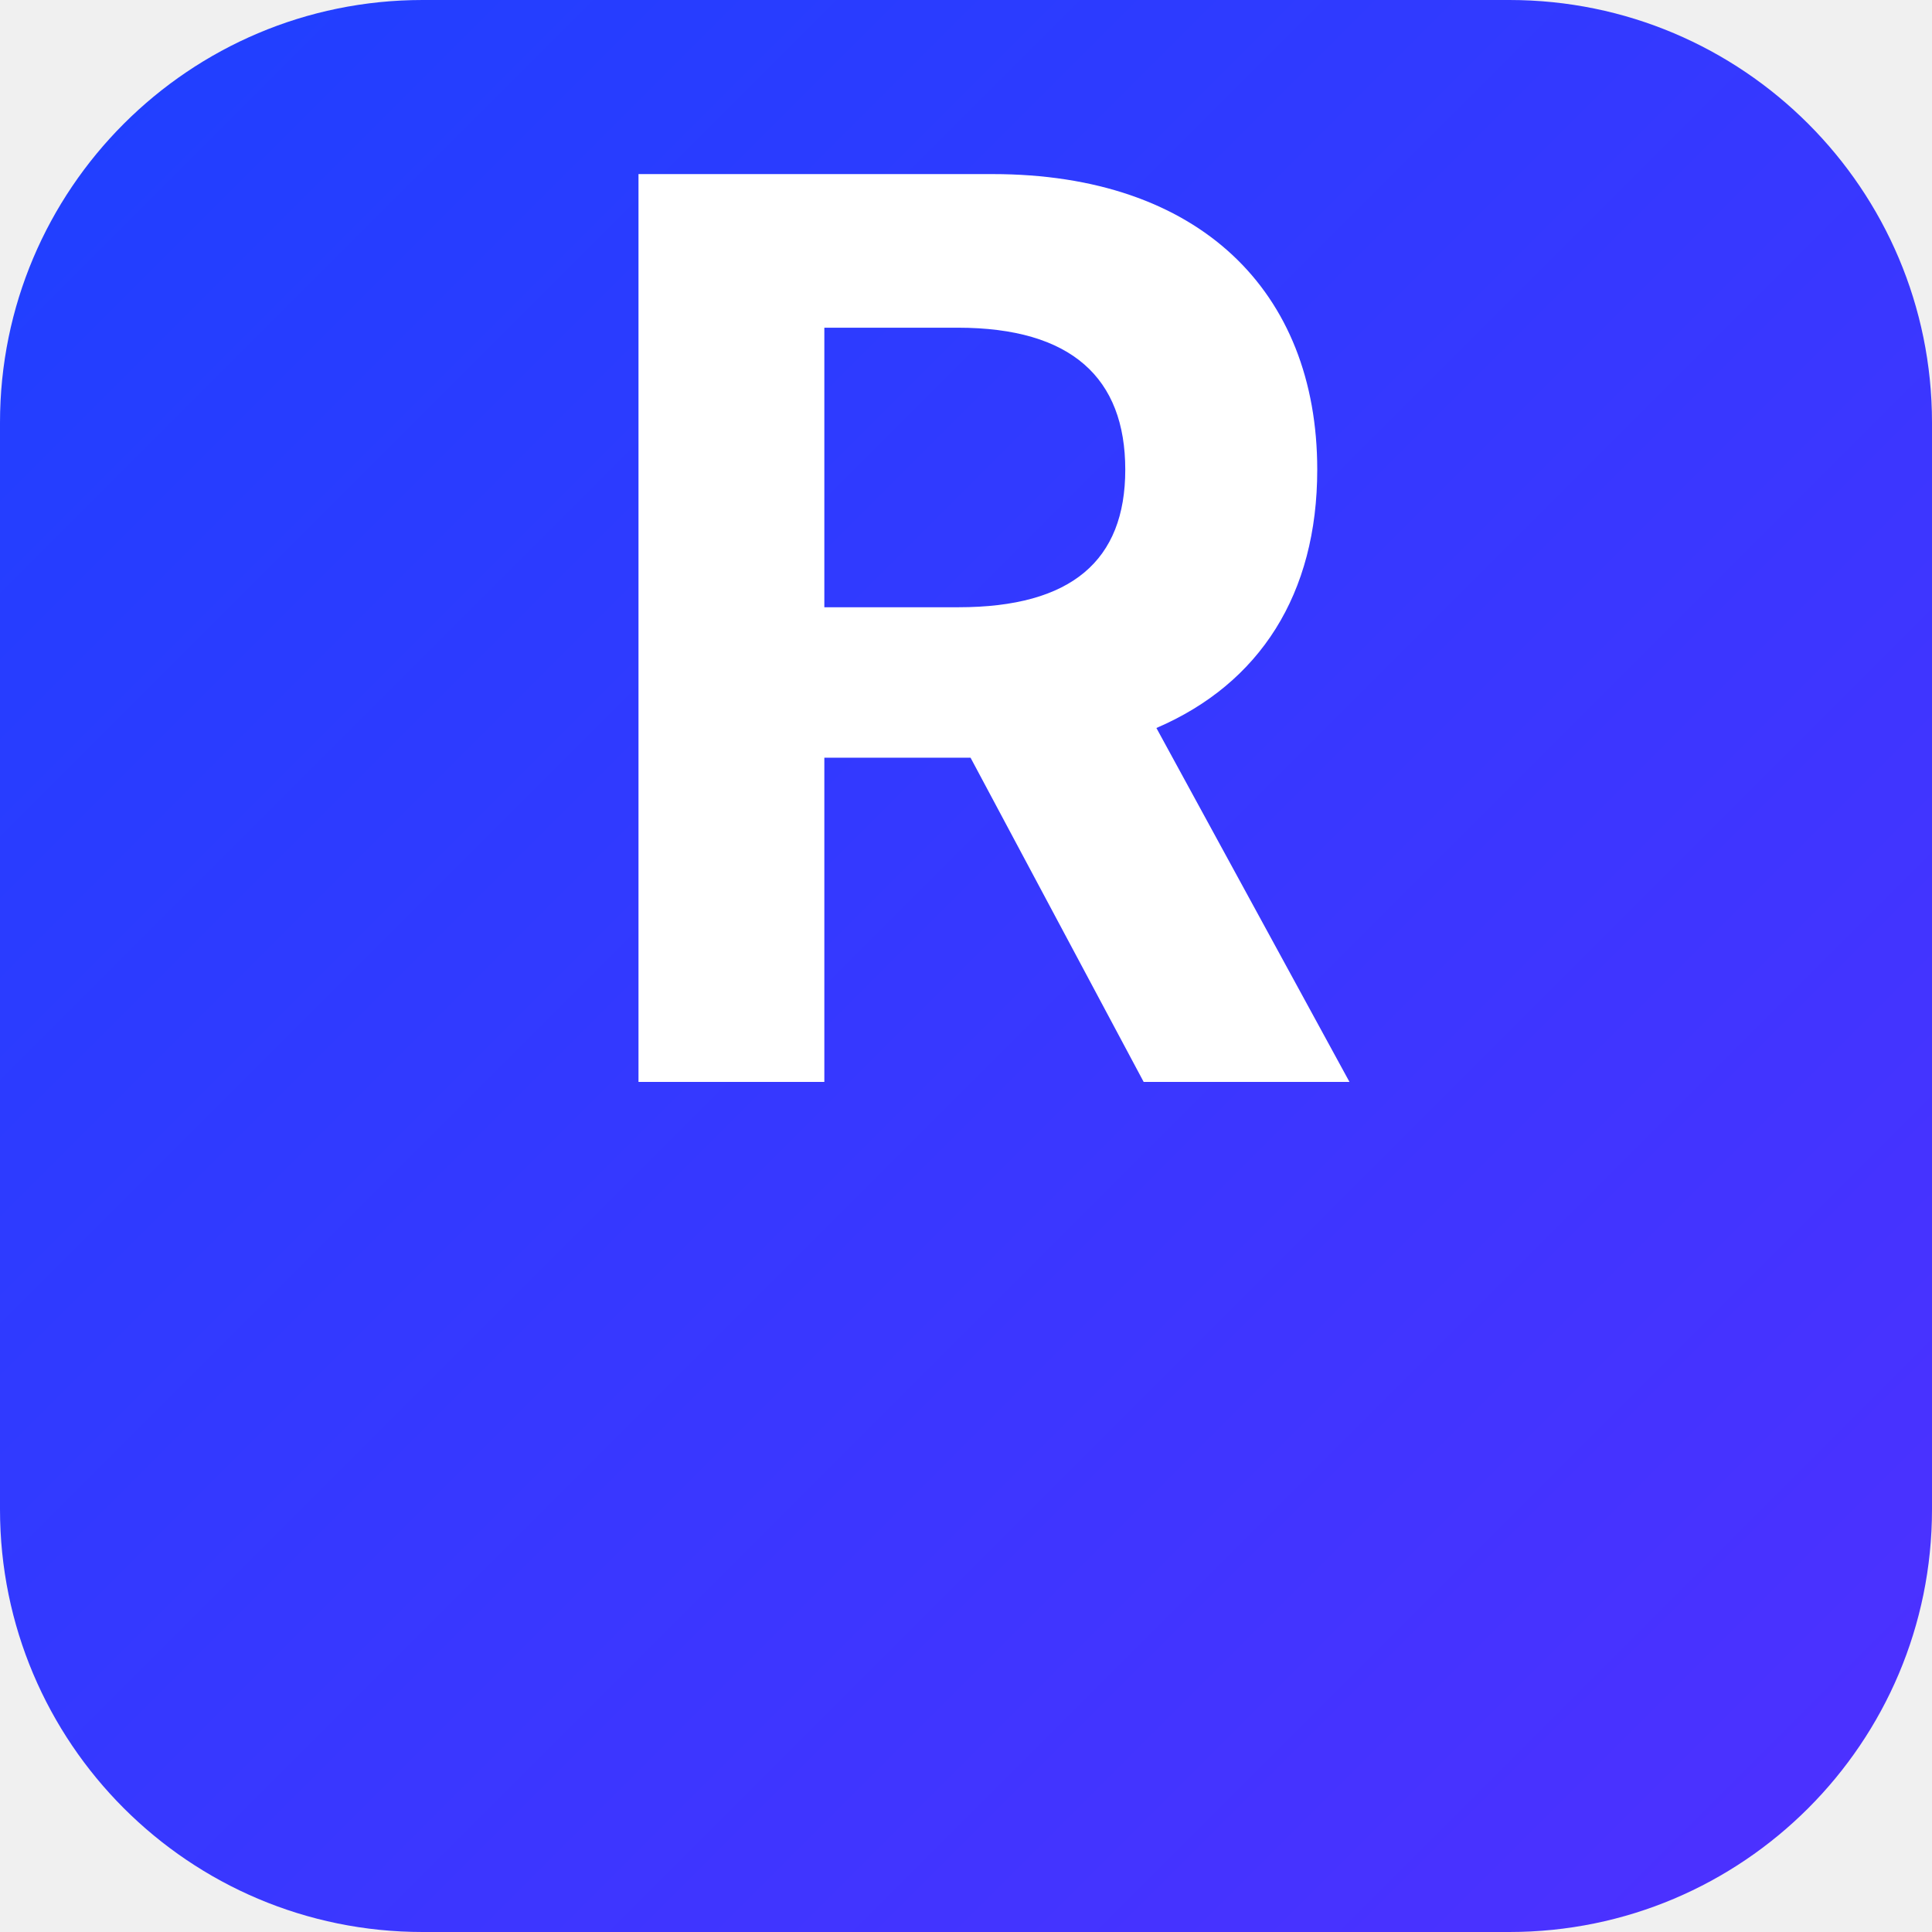
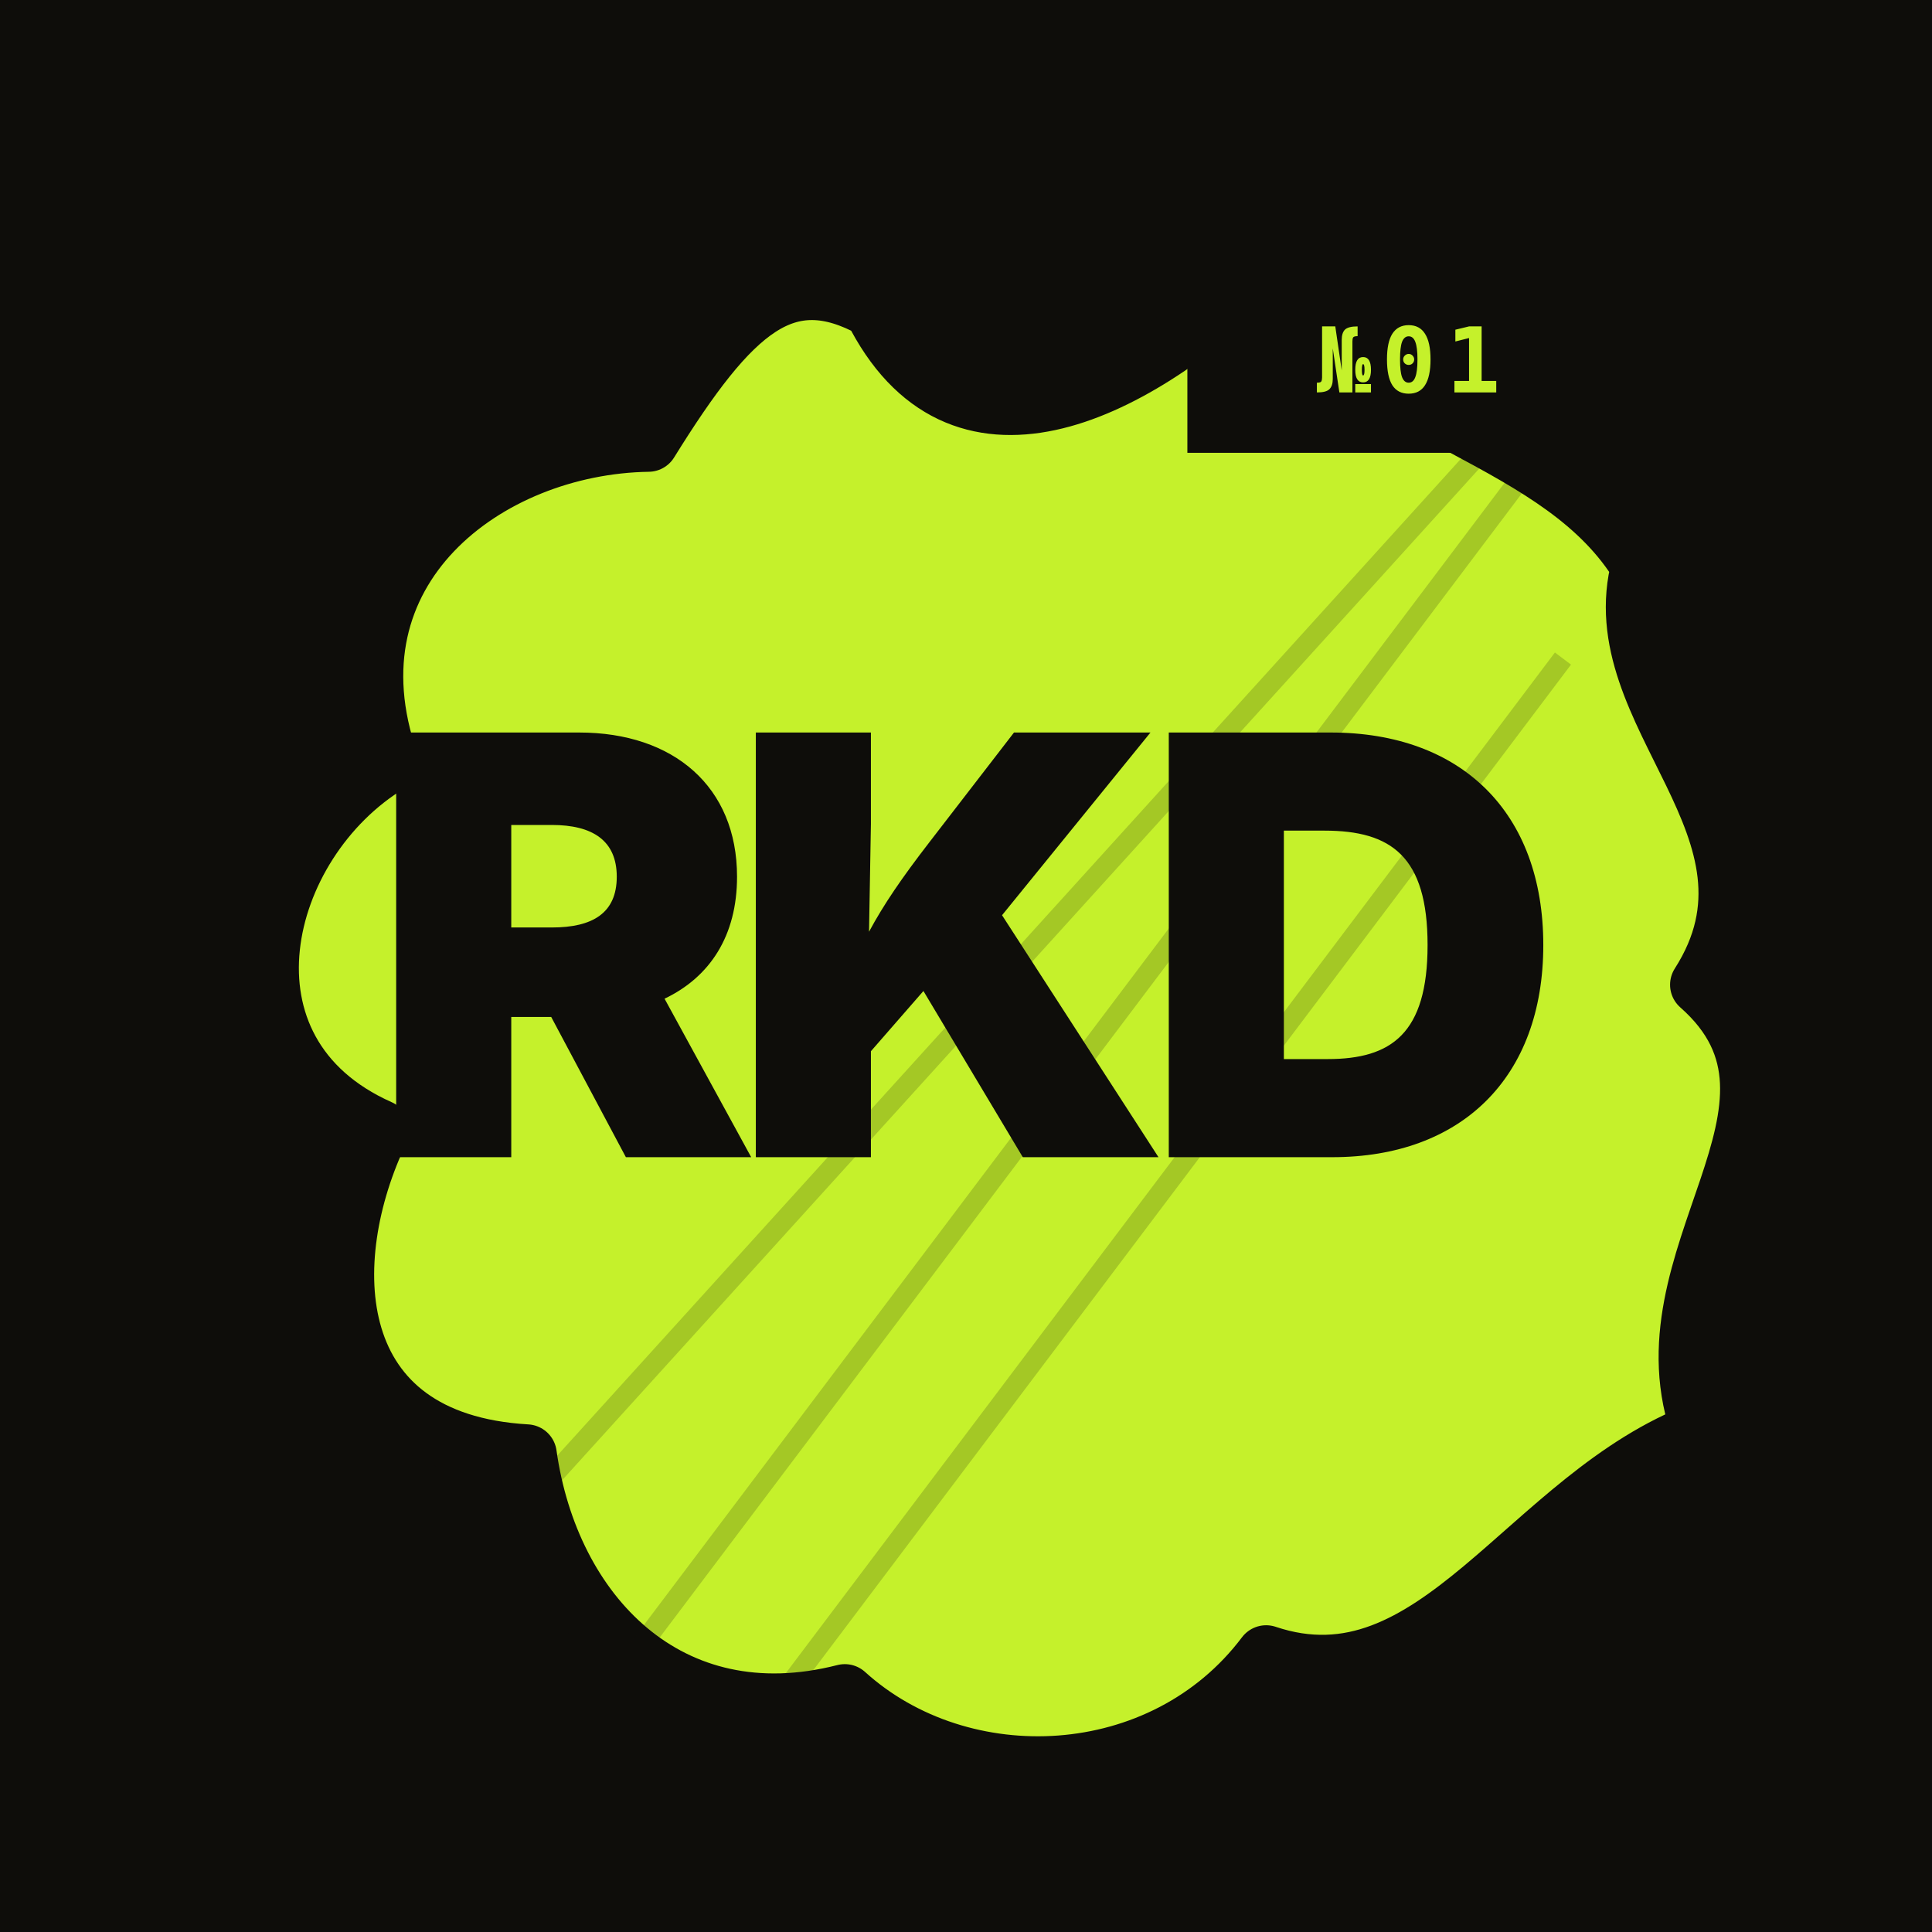
<svg xmlns="http://www.w3.org/2000/svg" viewBox="0 0 192 192" width="192" height="192">
-   <defs>
-     <linearGradient id="g" x1="0%" y1="0%" x2="100%" y2="100%">
-       <stop offset="0%" stop-color="#1E40FF" />
-       <stop offset="100%" stop-color="#4F30FF" />
-     </linearGradient>
-   </defs>
-   <rect width="192" height="192" rx="42" fill="url(#g)" />
-   <text x="50%" y="56%" text-anchor="middle" font-family="system-ui, -apple-system, sans-serif" font-size="124" font-weight="700" fill="#FFFFFF" letter-spacing="-6">R</text>
+   <rect width="192" height="192" fill="#0E0D0A" />
+   <g transform="translate(96 96) rotate(-8) translate(-72 -72)">
+     <path d="       M 72 6       C 78 24, 96 18, 110 8       C 120 24, 138 28, 144 42       C 138 56, 156 70, 144 84       C 156 98, 134 110, 138 128       C 120 132, 108 152, 92 144       C 80 156, 60 154, 50 142       C 32 144, 22 130, 22 114       C 2 110, 4 92, 12 80       C -4 70, 4 50, 18 44       C 14 24, 32 14, 48 16       C 58 4, 64 0, 72 6 Z     " fill="#C5F12B" stroke="#0E0D0A" stroke-width="6" stroke-linejoin="round" />
+     <g opacity="0.18" stroke="#0E0D0A" stroke-width="2" fill="none">
+       <line x1="20" y1="120" x2="140" y2="20" />
+       <line x1="30" y1="135" x2="135" y2="30" />
+       <line x1="45" y1="140" x2="135" y2="50" />
+     </g>
+   </g>
+   <text x="96" y="115" text-anchor="middle" font-family="system-ui, -apple-system, 'Helvetica Neue', sans-serif" font-size="58" font-weight="900" font-stretch="condensed" fill="#0E0D0A" letter-spacing="-3">RKD</text>
+   <g transform="translate(140 36)">
+     <rect x="-22" y="-9" width="44" height="18" fill="#0E0D0A" />
+     <text x="0" y="3" text-anchor="middle" font-family="ui-monospace, 'SF Mono', monospace" font-size="9" font-weight="700" fill="#C5F12B" letter-spacing="1">№01</text>
+   </g>
</svg>
